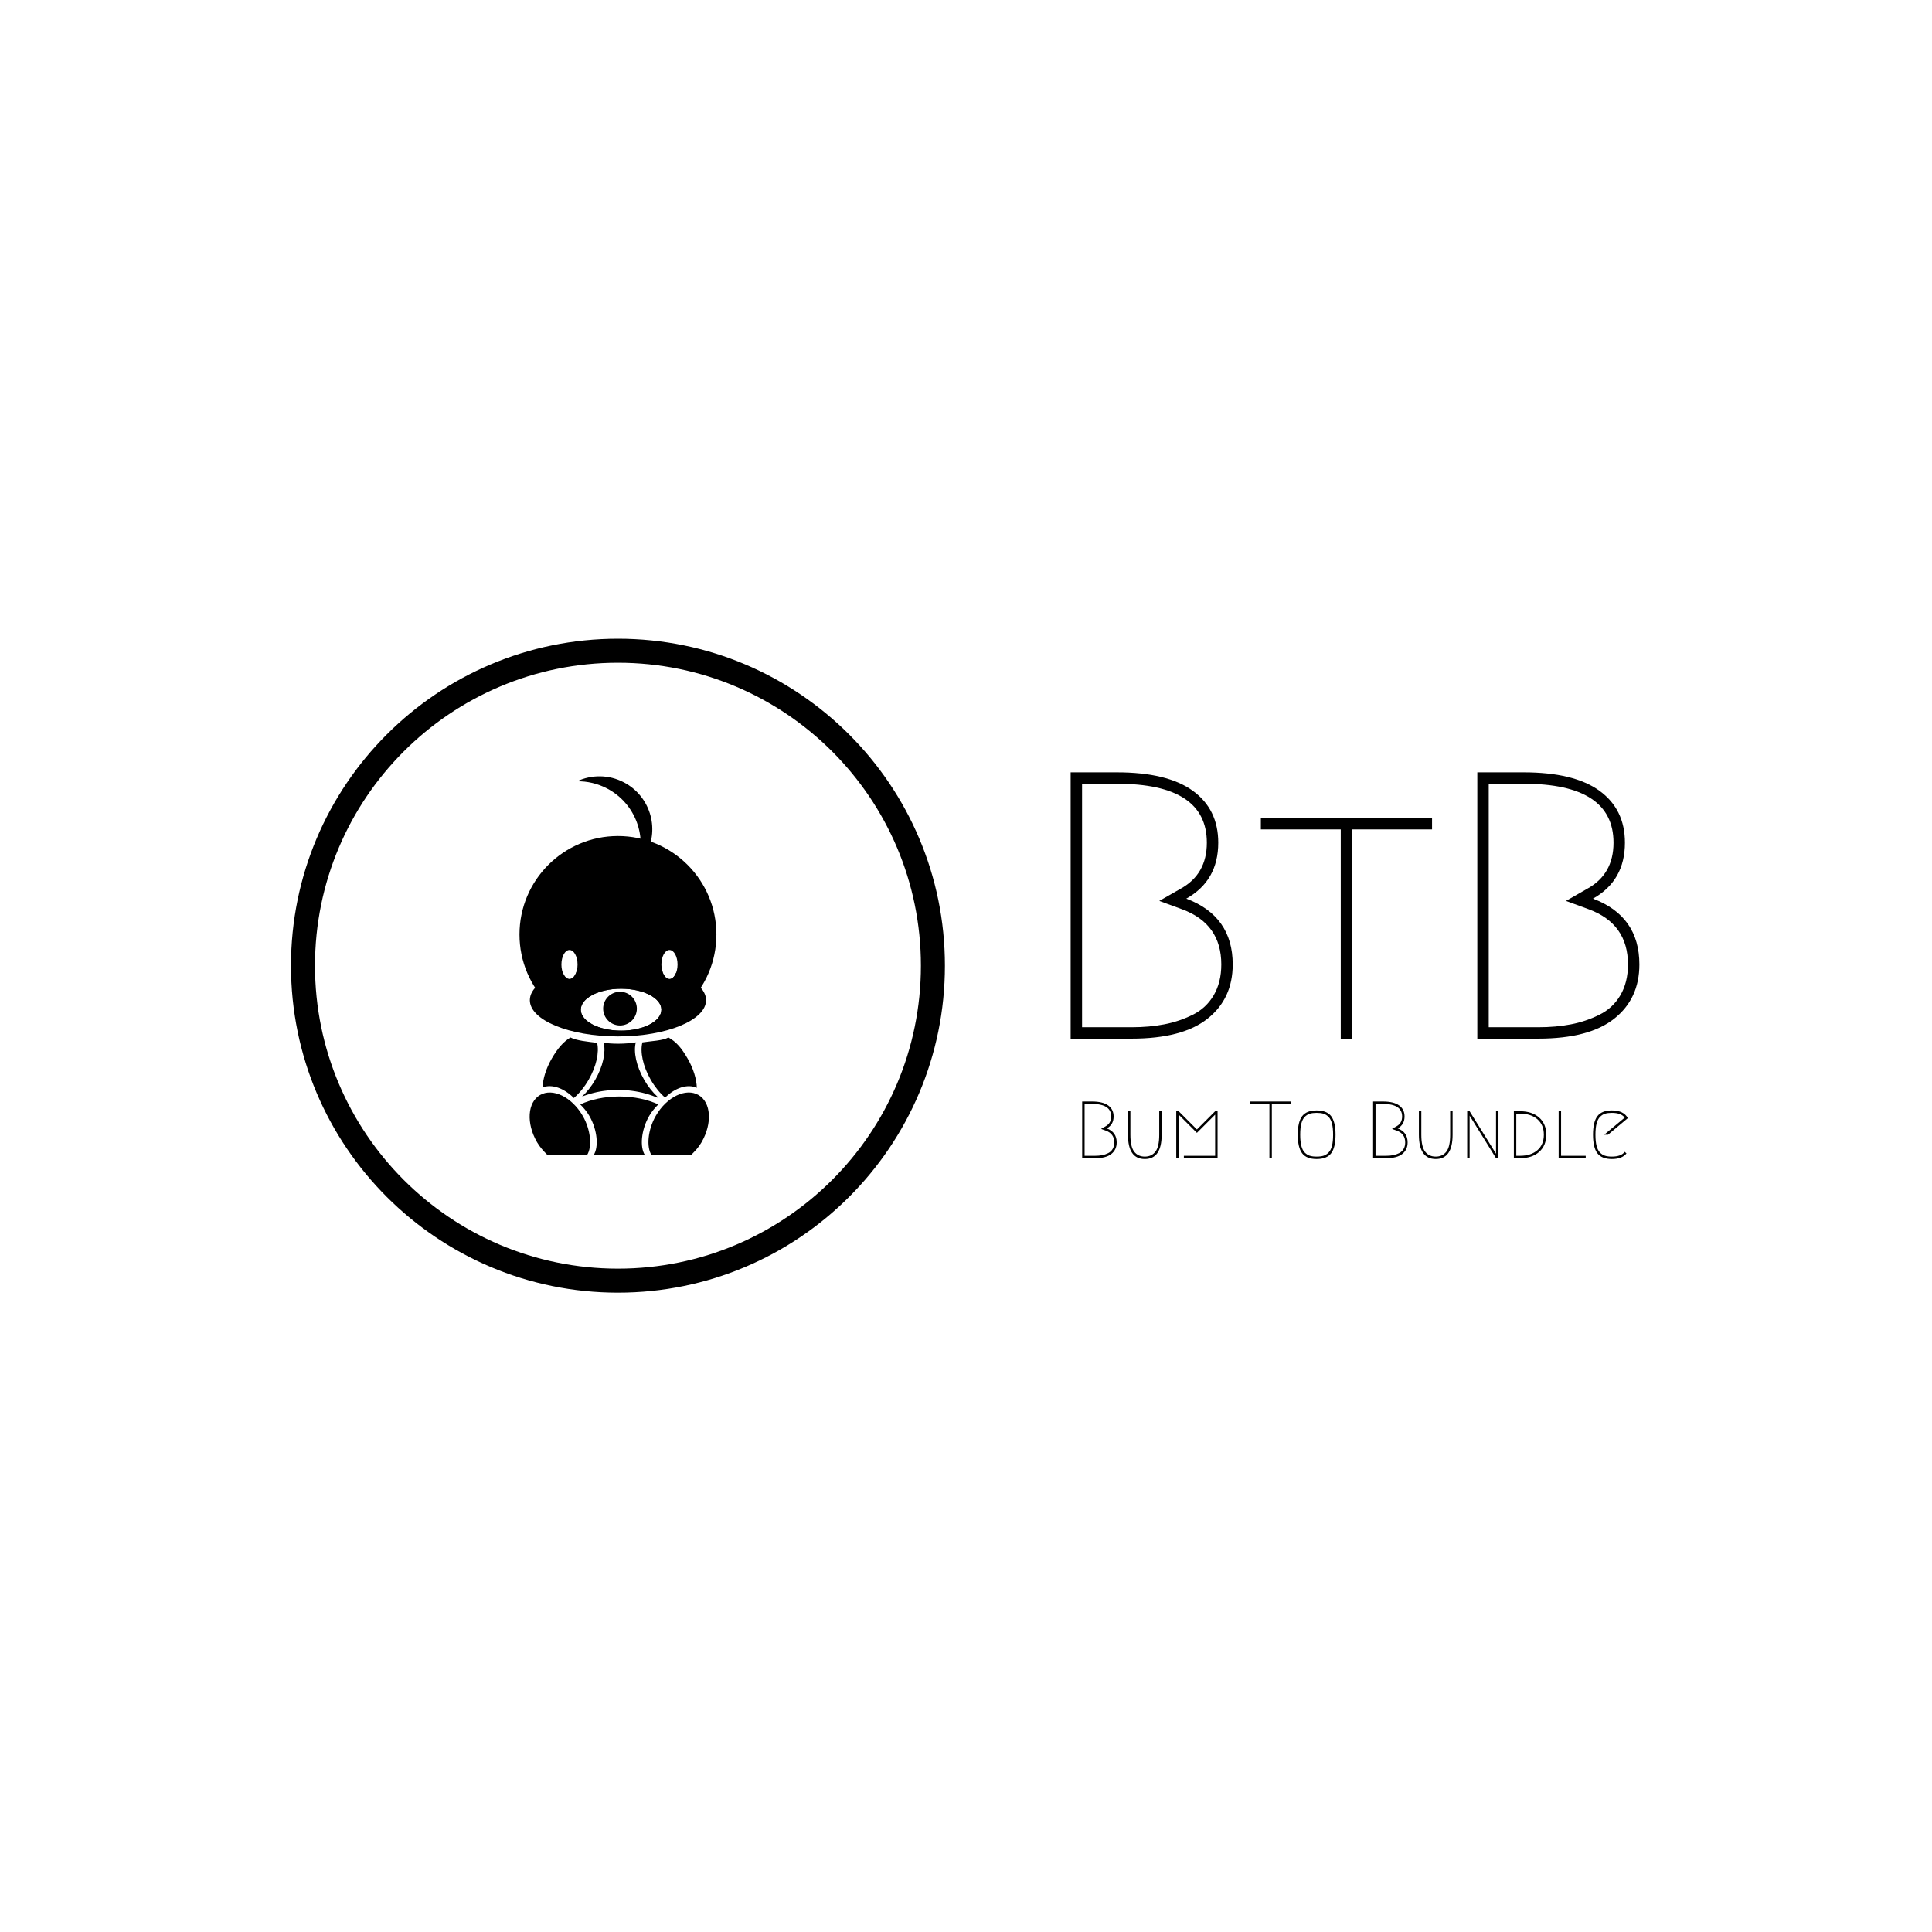
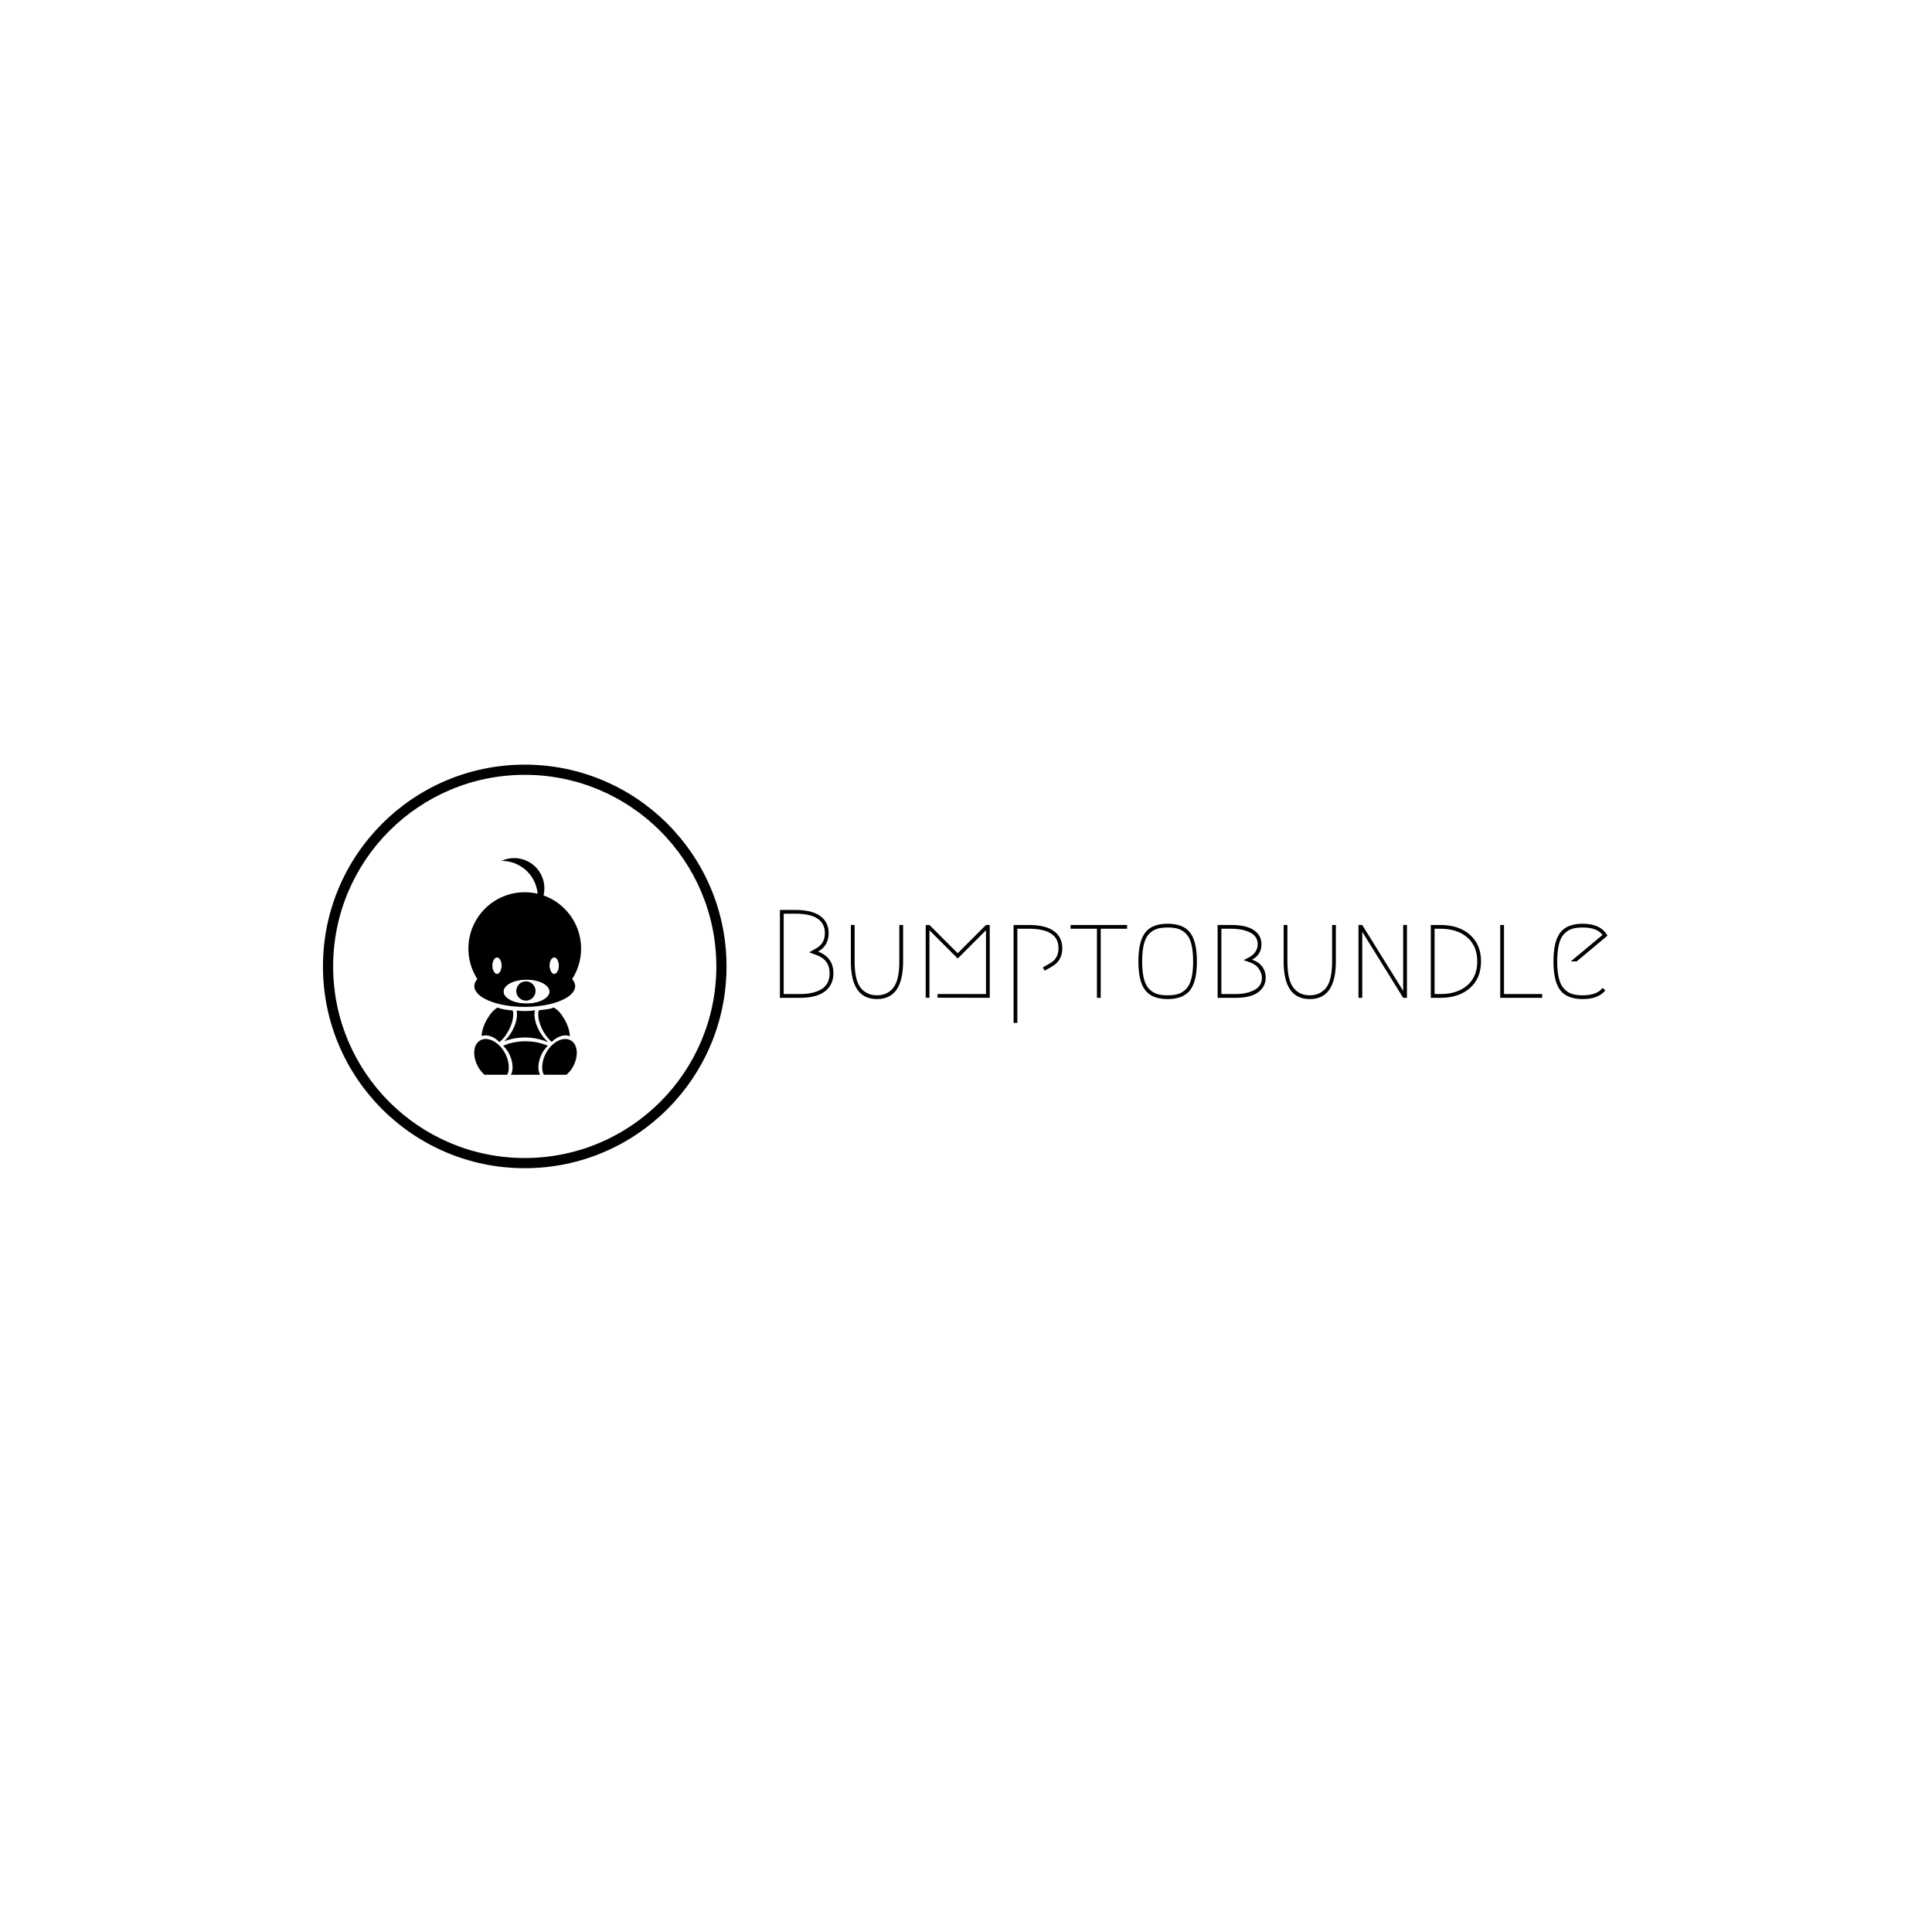
- <svg xmlns="http://www.w3.org/2000/svg" version="1.1" width="1000" height="1000" viewBox="0 0 1000 1000">
-   <rect width="1000" height="1000" fill="#ffffff" />
-   <g transform="matrix(0.7,0,0,0.7,149.5758,330.4384)">
-     <svg viewBox="0 0 396 192" data-background-color="#ffffff" preserveAspectRatio="xMidYMid meet" height="484" width="1000">
-       <g id="tight-bounds" transform="matrix(1,0,0,1,0.2399998,0.0915815)">
-         <svg viewBox="0 0 395.52 191.817" height="191.817" width="395.52">
+ <svg xmlns="http://www.w3.org/2000/svg" version="1.1" width="1500" height="1500" viewBox="0 0 1500 1500">
+   <rect width="1500" height="1500" fill="#ffffff" />
+   <g transform="matrix(0.6666667,0,0,0.6666667,249.3939,593.9975)">
+     <svg viewBox="0 0 396 124" data-background-color="#ffffff" preserveAspectRatio="xMidYMid meet" height="469" width="1500">
+       <g id="tight-bounds" transform="matrix(1,0,0,1,0.24,-0.1312198)">
+         <svg viewBox="0 0 395.52 124.262" height="124.262" width="395.52">
          <g>
-             <svg viewBox="0 0 937.737 454.778" height="191.817" width="395.52">
-               <g transform="matrix(1,0,0,1,542.2173,92.92803)">
-                 <svg viewBox="0 0 395.52 268.922" height="268.922" width="395.52">
+             <svg viewBox="0 0 613.888 192.868" height="124.262" width="395.52">
+               <g transform="matrix(1,0,0,1,218.3684,69.43005)">
+                 <svg viewBox="0 0 395.52 54.008" height="54.008" width="395.52">
                  <g id="textblocktransform">
-                     <svg viewBox="0 0 395.52 268.922" height="268.922" width="395.52" id="textblock">
+                     <svg viewBox="0 0 395.52 54.008" height="54.008" width="395.52" id="textblock">
                      <g>
-                         <rect width="0" height="16.701" y="240.567" fill="#000000" data-fill-palette-color="tertiary" />
-                         <rect width="0" height="16.701" y="240.567" x="395.52" fill="#000000" data-fill-palette-color="tertiary" />
-                       </g>
-                       <g>
-                         <svg viewBox="0 0 395.52 185.193" height="185.193" width="395.52">
+                         <svg viewBox="0 0 395.52 54.008" height="54.008" width="395.52">
                          <g transform="matrix(1,0,0,1,0,0)">
-                             <svg width="395.52" viewBox="4.95 -35 74.75 35" height="185.193" data-palette-color="#555759">
-                               <path d="M12.95 0L12.95 0 4.95 0 4.95-35 11.05-35Q17.65-35 21-32.58 24.35-30.15 24.35-25.75L24.35-25.75Q24.35-20.75 20.15-18.4L20.15-18.4Q26.25-16.1 26.25-9.75L26.25-9.75Q26.25-5.25 22.95-2.63 19.65 0 12.95 0ZM6.45-1.5L12.95-1.5Q15.3-1.5 17.25-1.88 19.2-2.25 20.98-3.13 22.75-4 23.75-5.7 24.75-7.4 24.75-9.75L24.75-9.75Q24.75-15.1 19.6-17L19.6-17 16.6-18.1 19.4-19.7Q22.85-21.6 22.85-25.75L22.85-25.75Q22.85-33.5 11.05-33.5L11.05-33.5 6.45-33.5 6.45-1.5ZM29.95-29L52.45-29 52.45-27.5 41.95-27.5 41.95 0 40.45 0 40.45-27.5 29.95-27.5 29.95-29ZM66.4 0L66.4 0 58.4 0 58.4-35 64.5-35Q71.1-35 74.45-32.58 77.8-30.15 77.8-25.75L77.8-25.75Q77.8-20.75 73.6-18.4L73.6-18.4Q79.7-16.1 79.7-9.75L79.7-9.75Q79.7-5.25 76.4-2.63 73.1 0 66.4 0ZM59.9-1.5L66.4-1.5Q68.75-1.5 70.7-1.88 72.65-2.25 74.42-3.13 76.2-4 77.2-5.7 78.2-7.4 78.2-9.75L78.2-9.75Q78.2-15.1 73.05-17L73.05-17 70.05-18.1 72.85-19.7Q76.3-21.6 76.3-25.75L76.3-25.75Q76.3-33.5 64.5-33.5L64.5-33.5 59.9-33.5 59.9-1.5Z" opacity="1" transform="matrix(1,0,0,1,0,0)" fill="#000000" class="wordmark-text-0" data-fill-palette-color="primary" id="text-0" />
-                             </svg>
-                           </g>
-                         </svg>
-                       </g>
-                       <g transform="matrix(1,0,0,1,0,228.913)">
-                         <svg viewBox="0 0 395.52 40.009" height="40.009" width="395.52">
-                           <g transform="matrix(1,0,0,1,8,0)">
-                             <svg width="379.52" viewBox="4.95 -35 336.72 35.5" height="40.009" data-palette-color="#555759">
-                               <path d="M12.95 0L12.95 0 4.95 0 4.95-35 11.05-35Q17.65-35 21-32.58 24.35-30.15 24.35-25.75L24.35-25.75Q24.35-20.75 20.15-18.4L20.15-18.4Q26.25-16.1 26.25-9.75L26.25-9.75Q26.25-5.25 22.95-2.63 19.65 0 12.95 0ZM6.45-1.5L12.95-1.5Q15.3-1.5 17.25-1.88 19.2-2.25 20.98-3.13 22.75-4 23.75-5.7 24.75-7.4 24.75-9.75L24.75-9.75Q24.75-15.1 19.6-17L19.6-17 16.6-18.1 19.4-19.7Q22.85-21.6 22.85-25.75L22.85-25.75Q22.85-33.5 11.05-33.5L11.05-33.5 6.45-33.5 6.45-1.5ZM33.2-29L34.7-29 34.7-14.5Q34.7-7.05 37.07-4.03 39.45-1 43.6-1 47.75-1 50.12-4.03 52.5-7.05 52.5-14.5L52.5-14.5 52.5-29 54-29 54-14.5Q54 0.5 43.6 0.5 33.2 0.5 33.2-14.5L33.2-14.5 33.2-29ZM67.7-0.05L67.7-1.5 87-1.5 87-26.9 75.75-15.65 64.5-26.9 64.5 0 63-0.05 63-29 64.5-29 75.75-17.75 87-29 88.5-29 88.5 0 67.7-0.05ZM108.74-35L133.74-35 133.74-33.5 121.99-33.5 121.99 0 120.49 0 120.49-33.5 108.74-33.5 108.74-35ZM153.84-27.48Q152.14-28 149.64-28 147.14-28 145.44-27.48 143.74-26.95 142.31-25.53 140.89-24.1 140.19-21.38 139.49-18.65 139.49-14.5 139.49-10.35 140.19-7.63 140.89-4.9 142.31-3.48 143.74-2.05 145.44-1.53 147.14-1 149.64-1 152.14-1 153.84-1.53 155.54-2.05 156.96-3.48 158.39-4.9 159.09-7.63 159.79-10.35 159.79-14.5 159.79-18.65 159.09-21.38 158.39-24.1 156.96-25.53 155.54-26.95 153.84-27.48ZM158.59-3.05Q155.89 0.5 149.64 0.5 143.39 0.5 140.69-3.05 137.99-6.6 137.99-14.5 137.99-22.4 140.69-25.95 143.39-29.5 149.64-29.5 155.89-29.5 158.59-25.95 161.29-22.4 161.29-14.5 161.29-6.6 158.59-3.05ZM192.48 0L192.48 0 184.48 0 184.48-35 190.58-35Q197.18-35 200.53-32.58 203.88-30.15 203.88-25.75L203.88-25.75Q203.88-20.75 199.68-18.4L199.68-18.4Q205.78-16.1 205.78-9.75L205.78-9.75Q205.78-5.25 202.48-2.63 199.18 0 192.48 0ZM185.98-1.5L192.48-1.5Q194.83-1.5 196.78-1.88 198.73-2.25 200.51-3.13 202.28-4 203.28-5.7 204.28-7.4 204.28-9.75L204.28-9.75Q204.28-15.1 199.13-17L199.13-17 196.13-18.1 198.93-19.7Q202.38-21.6 202.38-25.75L202.38-25.75Q202.38-33.5 190.58-33.5L190.58-33.5 185.98-33.5 185.98-1.5ZM212.73-29L214.23-29 214.23-14.5Q214.23-7.05 216.61-4.03 218.98-1 223.13-1 227.28-1 229.66-4.03 232.03-7.05 232.03-14.5L232.03-14.5 232.03-29 233.53-29 233.53-14.5Q233.53 0.5 223.13 0.5 212.73 0.5 212.73-14.5L212.73-14.5 212.73-29ZM244.03 0L242.53 0 242.53-29 244.03-29 260.33-2.75 260.33-29 261.83-29 261.83 0 260.33 0 244.03-26.3 244.03 0ZM275.13 0L275.13 0 271.33 0 271.33-29 275.13-29Q282.53-29 286.93-25.1 291.33-21.2 291.33-14.5 291.33-7.8 286.93-3.9 282.53 0 275.13 0ZM272.83-1.5L275.13-1.5Q281.88-1.5 285.85-4.95 289.83-8.4 289.83-14.5 289.83-20.6 285.85-24.05 281.88-27.5 275.13-27.5L275.13-27.5 272.83-27.5 272.83-1.5ZM300.47-1.5L315.67-1.5 315.67 0 298.97 0 298.97-29 300.47-29 300.47-1.5ZM339.72-3.95L340.82-2.95Q338.07 0.5 331.82 0.5 325.57 0.5 322.87-3.05 320.17-6.6 320.17-14.5 320.17-22.4 322.87-25.95 325.57-29.5 331.82-29.5L331.82-29.5Q339.07-29.5 341.67-24.75L341.67-24.75 329.42-14.5 327.07-14.5 339.72-25.05Q337.52-28 331.82-28L331.82-28Q329.32-28 327.62-27.48 325.92-26.95 324.5-25.53 323.07-24.1 322.37-21.38 321.67-18.65 321.67-14.5 321.67-10.35 322.37-7.63 323.07-4.9 324.5-3.48 325.92-2.05 327.62-1.53 329.32-1 331.82-1L331.82-1Q337.52-1 339.72-3.95L339.72-3.95Z" opacity="1" transform="matrix(1,0,0,1,0,0)" fill="#000000" class="slogan-text-1" data-fill-palette-color="secondary" id="text-1" />
+                             <svg width="395.52" viewBox="4.95 -35 329.52 45" height="54.008" data-palette-color="#555759">
+                               <path d="M12.95 0L12.95 0 4.95 0 4.95-35 11.05-35Q17.65-35 21-32.58 24.35-30.15 24.35-25.75L24.35-25.75Q24.35-20.75 20.15-18.4L20.15-18.4Q26.25-16.1 26.25-9.75L26.25-9.75Q26.25-5.25 22.95-2.63 19.65 0 12.95 0ZM6.45-1.5L12.95-1.5Q15.3-1.5 17.25-1.88 19.2-2.25 20.98-3.13 22.75-4 23.75-5.7 24.75-7.4 24.75-9.75L24.75-9.75Q24.75-15.1 19.6-17L19.6-17 16.6-18.1 19.4-19.7Q22.85-21.6 22.85-25.75L22.85-25.75Q22.85-33.5 11.05-33.5L11.05-33.5 6.45-33.5 6.45-1.5ZM33.2-29L34.7-29 34.7-14.5Q34.7-7.05 37.07-4.03 39.45-1 43.6-1 47.75-1 50.12-4.03 52.5-7.05 52.5-14.5L52.5-14.5 52.5-29 54-29 54-14.5Q54 0.5 43.6 0.5 33.2 0.5 33.2-14.5L33.2-14.5 33.2-29ZM67.7-0.05L67.7-1.5 87-1.5 87-26.9 75.75-15.65 64.5-26.9 64.5 0 63-0.05 63-29 64.5-29 75.75-17.75 87-29 88.5-29 88.5 0 67.7-0.05ZM113.19-12.4L110.39-10.8 109.64-12.1 112.44-13.7Q115.89-15.6 115.89-19.75L115.89-19.75Q115.89-27.5 104.09-27.5L104.09-27.5 99.49-27.5 99.49 10 97.99 10 97.99-29 104.09-29Q110.69-29 114.04-26.58 117.39-24.15 117.39-19.75L117.39-19.75Q117.39-14.75 113.19-12.4L113.19-12.4ZM120.69-29L143.19-29 143.19-27.5 132.69-27.5 132.69 0 131.19 0 131.19-27.5 120.69-27.5 120.69-29ZM163.54-27.48Q161.84-28 159.34-28 156.84-28 155.14-27.48 153.44-26.95 152.01-25.53 150.59-24.1 149.89-21.38 149.19-18.65 149.19-14.5 149.19-10.35 149.89-7.63 150.59-4.9 152.01-3.48 153.44-2.05 155.14-1.53 156.84-1 159.34-1 161.84-1 163.54-1.53 165.24-2.05 166.66-3.48 168.09-4.9 168.79-7.63 169.49-10.35 169.49-14.5 169.49-18.65 168.79-21.38 168.09-24.1 166.66-25.53 165.24-26.95 163.54-27.48ZM168.29-3.05Q165.59 0.5 159.34 0.5 153.09 0.5 150.39-3.05 147.69-6.6 147.69-14.5 147.69-22.4 150.39-25.95 153.09-29.5 159.34-29.5 165.59-29.5 168.29-25.95 170.99-22.4 170.99-14.5 170.99-6.6 168.29-3.05ZM186.44 0L186.44 0 179.24 0 179.24-29 184.74-29Q190.64-29 193.66-26.95 196.69-24.9 196.69-21.35L196.69-21.35Q196.69-17.1 192.94-15.2L192.94-15.2Q195.69-14.25 197.04-12.38 198.39-10.5 198.39-8.05L198.39-8.05Q198.39-4.45 195.41-2.23 192.44 0 186.44 0ZM180.74-1.5L186.44-1.5Q190.84-1.5 193.86-3.1 196.89-4.7 196.89-8.05L196.89-8.05Q196.89-9.6 195.74-11.43 194.59-13.25 192.19-14.1L192.19-14.1 189.59-15 191.99-16.25Q193.24-16.9 194.21-18.23 195.19-19.55 195.19-21.35L195.19-21.35Q195.19-24.5 192.19-26 189.19-27.5 184.74-27.5L184.74-27.5 180.74-27.5 180.74-1.5ZM205.53-29L207.03-29 207.03-14.5Q207.03-7.05 209.41-4.03 211.78-1 215.93-1 220.08-1 222.46-4.03 224.83-7.05 224.83-14.5L224.83-14.5 224.83-29 226.33-29 226.33-14.5Q226.33 0.5 215.93 0.5 205.53 0.5 205.53-14.5L205.53-14.5 205.53-29ZM236.83 0L235.33 0 235.33-29 236.83-29 253.13-2.75 253.13-29 254.63-29 254.63 0 253.13 0 236.83-26.3 236.83 0ZM267.93 0L267.93 0 264.13 0 264.13-29 267.93-29Q275.33-29 279.73-25.1 284.13-21.2 284.13-14.5 284.13-7.8 279.73-3.9 275.33 0 267.93 0ZM265.63-1.5L267.93-1.5Q274.68-1.5 278.65-4.95 282.63-8.4 282.63-14.5 282.63-20.6 278.65-24.05 274.68-27.5 267.93-27.5L267.93-27.5 265.63-27.5 265.63-1.5ZM293.28-1.5L308.48-1.5 308.48 0 291.78 0 291.78-29 293.28-29 293.28-1.5ZM332.52-3.95L333.62-2.95Q330.87 0.5 324.62 0.5 318.37 0.5 315.67-3.05 312.97-6.6 312.97-14.5 312.97-22.4 315.67-25.95 318.37-29.5 324.62-29.5L324.62-29.5Q331.87-29.5 334.47-24.75L334.47-24.75 322.22-14.5 319.87-14.5 332.52-25.05Q330.32-28 324.62-28L324.62-28Q322.12-28 320.42-27.48 318.72-26.95 317.3-25.53 315.87-24.1 315.17-21.38 314.47-18.65 314.47-14.5 314.47-10.35 315.17-7.63 315.87-4.9 317.3-3.48 318.72-2.05 320.42-1.53 322.12-1 324.62-1L324.62-1Q330.32-1 332.52-3.95L332.52-3.95Z" opacity="1" transform="matrix(1,0,0,1,0,0)" fill="#000000" class="wordmark-text-0" data-fill-palette-color="primary" id="text-0" />
                            </svg>
                          </g>
                        </svg>
                      </g>
                    </svg>
                  </g>
                </svg>
              </g>
              <g>
-                 <svg viewBox="0 0 454.778 454.778" height="454.778" width="454.778">
+                 <svg viewBox="0 0 192.868 192.868" height="192.868" width="192.868">
                  <g>
                    <svg />
                  </g>
                  <g id="icon-0">
-                     <svg viewBox="0 0 454.778 454.778" height="454.778" width="454.778">
+                     <svg viewBox="0 0 192.868 192.868" height="192.868" width="192.868">
                      <g>
-                         <path d="M0 227.389c0-125.583 101.805-227.389 227.389-227.389 125.583 0 227.389 101.805 227.389 227.389 0 125.583-101.805 227.389-227.389 227.389-125.583 0-227.389-101.805-227.389-227.389zM227.389 438.077c116.36 0 210.688-94.328 210.688-210.688 0-116.36-94.328-210.688-210.688-210.688-116.36 0-210.688 94.328-210.688 210.688 0 116.36 94.328 210.688 210.688 210.688z" data-fill-palette-color="tertiary" fill="#000000" stroke="transparent" />
+                         <path d="M0 96.434c0-53.259 43.175-96.434 96.434-96.434 53.259 0 96.434 43.175 96.434 96.434 0 53.259-43.175 96.434-96.434 96.434-53.259 0-96.434-43.175-96.434-96.434zM96.434 187.998c50.569 0 91.564-40.994 91.564-91.564 0-50.569-40.994-91.564-91.564-91.563-50.569 0-91.564 40.994-91.563 91.563 0 50.569 40.994 91.564 91.563 91.564z" data-fill-palette-color="tertiary" fill="#000000" stroke="transparent" />
                      </g>
-                       <g transform="matrix(1,0,0,1,158.9117,95.69392)">
-                         <svg viewBox="0 0 136.954 263.39" height="263.39" width="136.954">
+                       <g transform="matrix(1,0,0,1,69.50897,44.65181)">
+                         <svg viewBox="0 0 53.85 103.565" height="103.565" width="53.85">
                          <g>
-                             <svg version="1.1" x="0" y="0" viewBox="27 1.379 50.24 96.621" enable-background="new 0 0 100 100" xml:space="preserve" width="136.954" height="263.39" class="icon-s-0" data-fill-palette-color="accent" id="s-0">
+                             <svg version="1.1" x="0" y="0" viewBox="27 1.379 50.24 96.621" enable-background="new 0 0 100 100" xml:space="preserve" width="53.85" height="103.565" class="icon-cg-0" data-fill-palette-color="accent" id="cg-0">
                              <path d="M49.333 4.475c7.32 3.827 10.45 12.52 7.497 20.041 0.983-0.967 1.838-2.098 2.515-3.386 3.455-6.605 0.897-14.761-5.709-18.213-3.874-2.026-8.279-1.983-11.959-0.269C44.257 2.608 46.885 3.194 49.333 4.475z" fill="#000000" data-fill-palette-color="accent" />
                              <path d="M52.122 16.612C38.247 16.612 27 27.86 27 41.732c0 13.874 11.247 25.123 25.122 25.123 13.871 0 25.118-11.249 25.118-25.123C77.24 27.86 65.993 16.612 52.122 16.612zM39.754 53.094c-1.136 0-2.056-1.655-2.056-3.701 0-2.045 0.92-3.705 2.056-3.705 1.138 0 2.059 1.66 2.059 3.705C41.813 51.438 40.892 53.094 39.754 53.094zM52.922 66.262c-5.683 0-10.286-2.396-10.286-5.35 0-2.954 4.604-5.35 10.286-5.35 5.68 0 10.284 2.396 10.284 5.35C63.206 63.865 58.602 66.262 52.922 66.262zM65.263 53.094c-1.135 0-2.057-1.655-2.057-3.701 0-2.045 0.922-3.705 2.057-3.705 1.14 0 2.061 1.66 2.061 3.705C67.323 51.438 66.402 53.094 65.263 53.094z" fill="#000000" data-fill-palette-color="accent" />
                              <circle cx="52.645" cy="60.639" r="4.3" fill="#000000" data-fill-palette-color="accent" />
                              <path d="M70.77 98c0.996-1 1.914-1.943 2.675-3.26 2.79-4.832 2.439-10.203-0.781-12.063-3.221-1.859-8.095 0.47-10.883 5.302C59.691 91.595 59.363 96 60.681 98H70.77z" fill="#000000" data-fill-palette-color="accent" />
                              <path d="M34.147 98h10.09c1.318-2 0.989-6.379-1.099-9.994-2.789-4.832-7.662-7.188-10.883-5.329-3.222 1.86-3.571 7.204-0.782 12.036C32.234 96.03 33.152 97 34.147 98z" fill="#000000" data-fill-palette-color="accent" />
                              <path d="M66.939 51.533c-0.374 0.941-0.983 1.561-1.677 1.561-0.927 0-1.703-1.113-1.959-2.635-3.296-0.781-7.106-1.234-11.182-1.234-3.746 0-7.27 0.383-10.374 1.05-0.22 1.617-1.026 2.819-1.994 2.819-0.75 0-1.399-0.729-1.758-1.809-5.092 1.697-8.353 4.289-8.353 7.195 0 5.109 10.064 9.254 22.479 9.254 12.411 0 22.477-4.145 22.477-9.254C74.599 55.71 71.625 53.23 66.939 51.533zM52.922 66.262c-5.683 0-10.286-2.395-10.286-5.35s4.604-5.35 10.286-5.35c5.68 0 10.284 2.395 10.284 5.35S58.602 66.262 52.922 66.262z" fill="#000000" data-fill-palette-color="accent" />
                              <path d="M62.415 85.081c-2.733-1.262-6.189-2.021-9.956-2.021-3.768 0-7.224 0.759-9.957 2.021 0.858 0.855 1.649 1.765 2.319 2.925C46.909 91.621 47.238 96 45.92 98h13.077c-1.317-2-0.989-6.379 1.099-9.994C60.766 86.846 61.557 85.937 62.415 85.081z" fill="#000000" data-fill-palette-color="accent" />
                              <g fill="#555759" data-fill-palette-color="accent">
                                <path d="M43.004 67.99c0 0.004-0.001 0.007-0.001 0.01 1.159 0.485 2.542 0.878 4.08 1.152C45.545 68.874 44.164 68.479 43.004 67.99z" fill="#000000" data-fill-palette-color="accent" />
                                <path d="M48.193 69.325c-0.348-0.047-0.69-0.099-1.024-0.158C47.504 69.226 47.845 69.278 48.193 69.325z" fill="#000000" data-fill-palette-color="accent" />
                                <path d="M58.809 78.801c-2.03-3.518-2.761-7.158-2.133-9.547 0.079-0.012 0.156-0.027 0.234-0.04-1.463 0.239-3.049 0.377-4.72 0.377-1.333 0-2.616-0.085-3.823-0.241 0.041 0.005 0.078 0.012 0.119 0.017 0.574 2.389-0.17 5.974-2.167 9.435-0.983 1.702-2.145 3.149-3.351 4.271 0.697-0.267 1.406-0.515 2.136-0.721 0.255-0.075 0.518-0.143 0.78-0.21 0.043-0.011 0.086-0.022 0.131-0.032 1.068-0.268 2.2-0.466 3.38-0.588 0.04-0.005 0.079-0.007 0.118-0.011 0.336-0.034 0.676-0.063 1.019-0.084 0.157-0.009 0.315-0.014 0.474-0.021 0.244-0.011 0.488-0.023 0.736-0.027 0.426-0.008 0.854-0.006 1.283 0.008 0.432 0.014 0.857 0.038 1.283 0.072 0.247 0.02 0.489 0.047 0.733 0.073 0.155 0.016 0.314 0.031 0.47 0.05 0.342 0.042 0.679 0.093 1.012 0.147 0.039 0.006 0.078 0.012 0.118 0.019 1.17 0.195 2.286 0.465 3.337 0.798 0.044 0.013 0.085 0.027 0.128 0.041 0.259 0.084 0.517 0.167 0.766 0.258 0.449 0.158 0.889 0.331 1.324 0.512 0.009-0.075 0.015-0.153 0.022-0.229C60.991 81.997 59.808 80.531 58.809 78.801z" fill="#000000" data-fill-palette-color="accent" />
                              </g>
                              <path d="M64.146 83.349c2.555-2.521 5.7-3.574 8.092-2.507-0.054-2.185-0.84-4.859-2.347-7.468C68.296 70.61 66.966 69.093 65 68c-1.479 0.829-4.258 0.889-6.641 1.254-0.627 2.389 0.103 6.029 2.133 9.547C61.557 80.646 62.831 82.194 64.146 83.349z" fill="#000000" data-fill-palette-color="accent" />
                              <path d="M40.864 83.445c1.356-1.163 2.674-2.745 3.771-4.645 1.999-3.461 2.742-7.046 2.167-9.435C44.295 69.057 41.61 68.816 40 68c-1.855 1.143-3.266 2.78-4.763 5.374-1.484 2.569-2.268 5.203-2.341 7.367C35.288 79.819 38.37 80.934 40.864 83.445z" fill="#000000" data-fill-palette-color="accent" />
                            </svg>
                          </g>
                        </svg>
                      </g>
                    </svg>
                  </g>
                </svg>
              </g>
            </svg>
          </g>
          <defs />
        </svg>
-         <rect width="395.52" height="191.817" fill="none" stroke="none" visibility="hidden" />
+         <rect width="395.52" height="124.262" fill="none" stroke="none" visibility="hidden" />
      </g>
    </svg>
  </g>
</svg>
